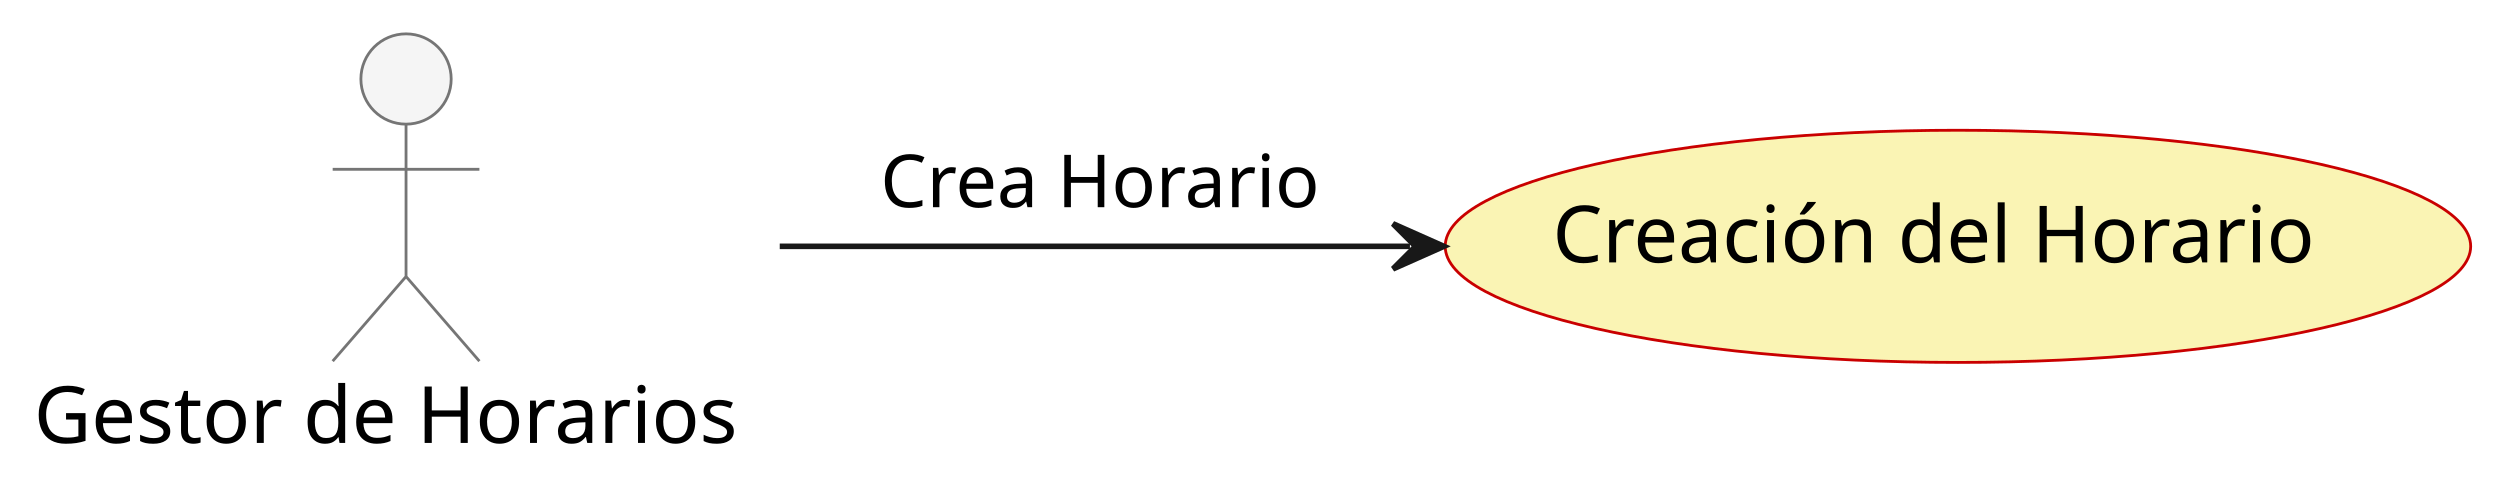
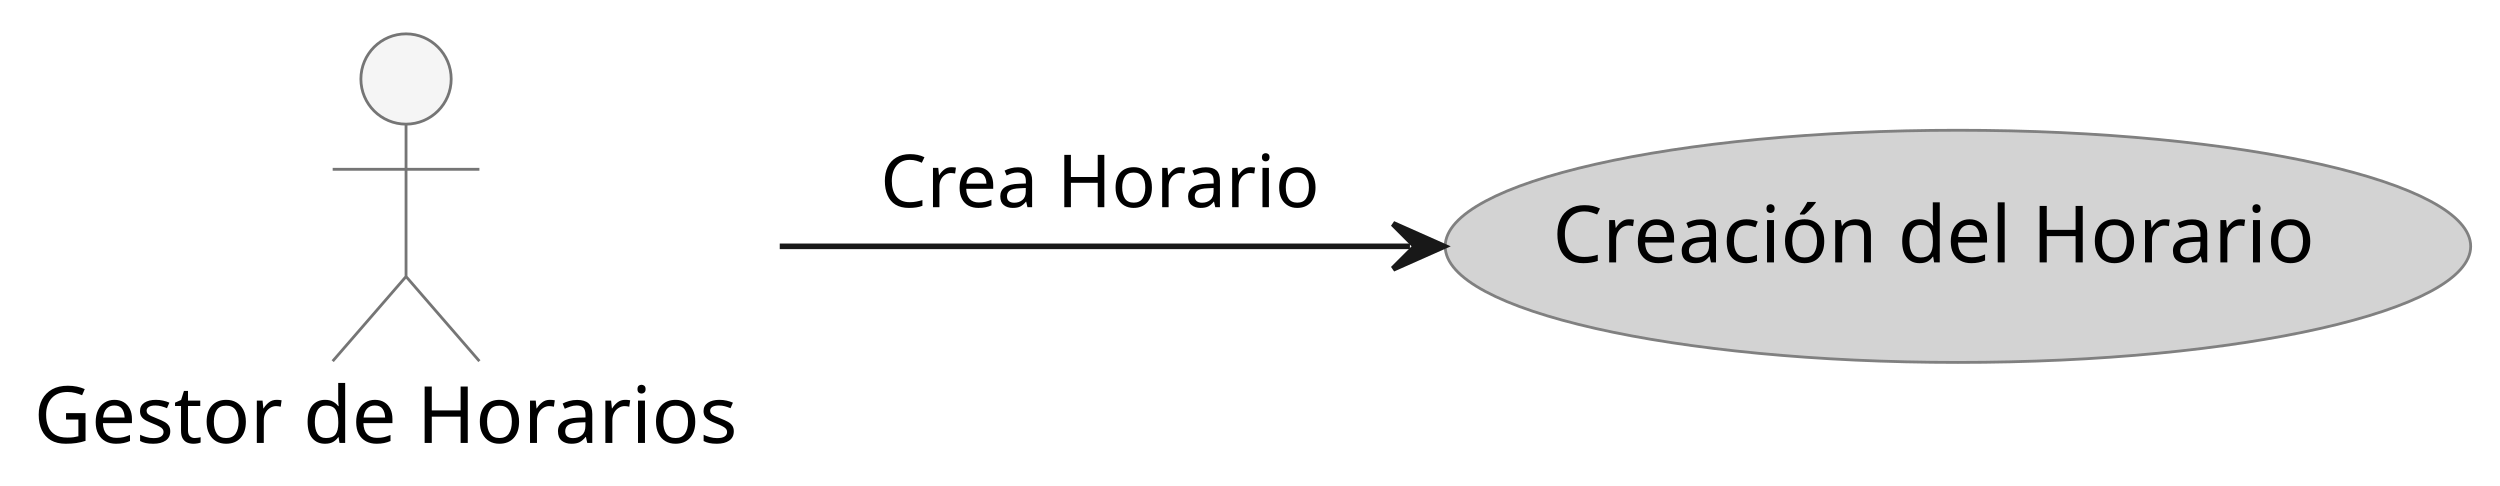
<svg xmlns="http://www.w3.org/2000/svg" contentStyleType="text/css" height="86px" preserveAspectRatio="none" style="width:443px;height:86px;background:#FFFFFF;" version="1.1" viewBox="0 0 443 86" width="443px" zoomAndPan="magnify">
  <defs />
  <g>
    <g id="elem_Gestor">
      <ellipse cx="71.95" cy="14" fill="#F5F5F5" rx="8" ry="8" style="stroke:#757575;stroke-width:0.5;" />
      <path d="M71.95,22 L71.95,49 M58.95,30 L84.95,30 M71.95,49 L58.95,64 M71.95,49 L84.95,64 " fill="none" style="stroke:#757575;stroke-width:0.5;" />
      <text fill="#000000" font-family="sans-serif" font-size="14" lengthAdjust="spacing" textLength="131.899" x="6" y="78.495">Gestor de Horarios</text>
    </g>
    <g id="elem_Creacion">
-       <ellipse cx="346.947" cy="43.651" fill="#FAF4B4" rx="90.857" ry="20.571" style="stroke:#C90000;stroke-width:0.5;" />
+       <ellipse cx="346.947" cy="43.651" fill="#D3D3D3" rx="90.857" ry="20.571" style="stroke:#808080;stroke-width:0.5;" />
      <text fill="#000000" font-family="sans-serif" font-size="14" lengthAdjust="spacing" textLength="143.678" x="275.108" y="46.498">Creación del Horario</text>
    </g>
    <g id="link_Gestor_Creacion">
      <path d="M138.17,43.65 C173.45,43.65 211.39,43.65 249.84,43.65 " fill="none" id="Gestor-to-Creacion" style="stroke:#181818;stroke-width:1.0;" />
      <polygon fill="#181818" points="255.84,43.65,246.84,39.65,250.84,43.65,246.84,47.65,255.84,43.65" style="stroke:#181818;stroke-width:1.0;" />
      <text fill="#000000" font-family="sans-serif" font-size="13" lengthAdjust="spacing" textLength="82.469" x="156" y="36.717">Crea Horario</text>
    </g>
  </g>
</svg>
